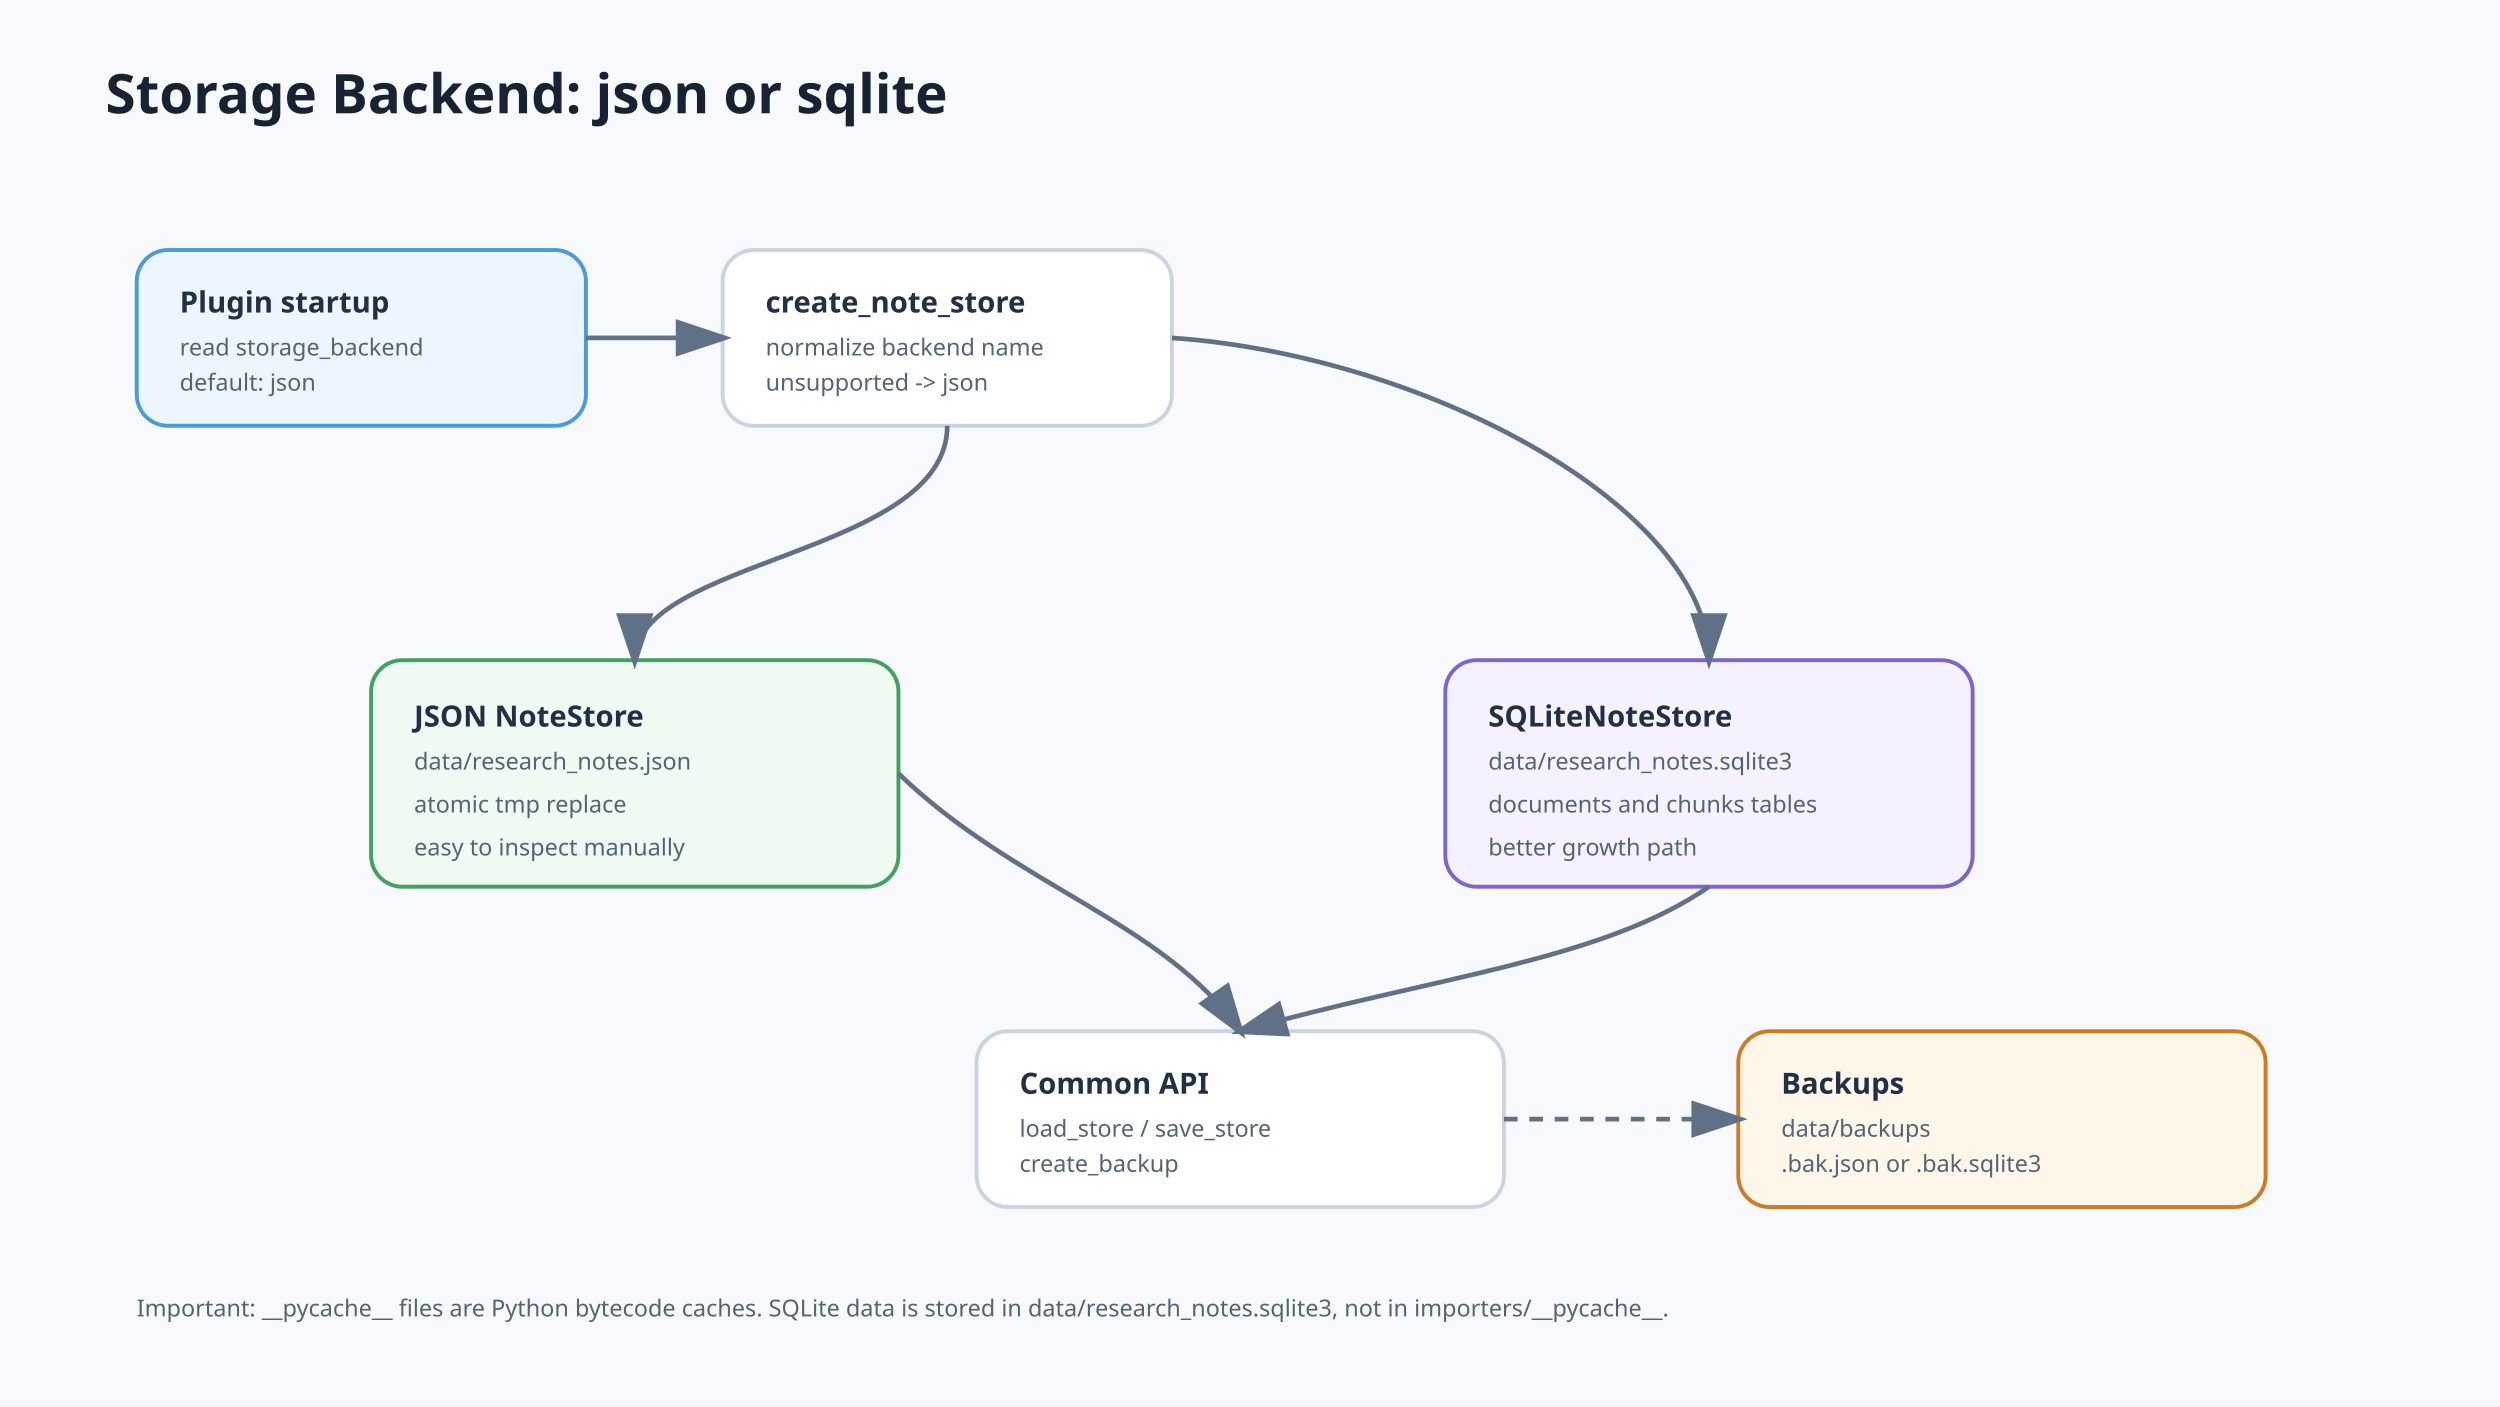
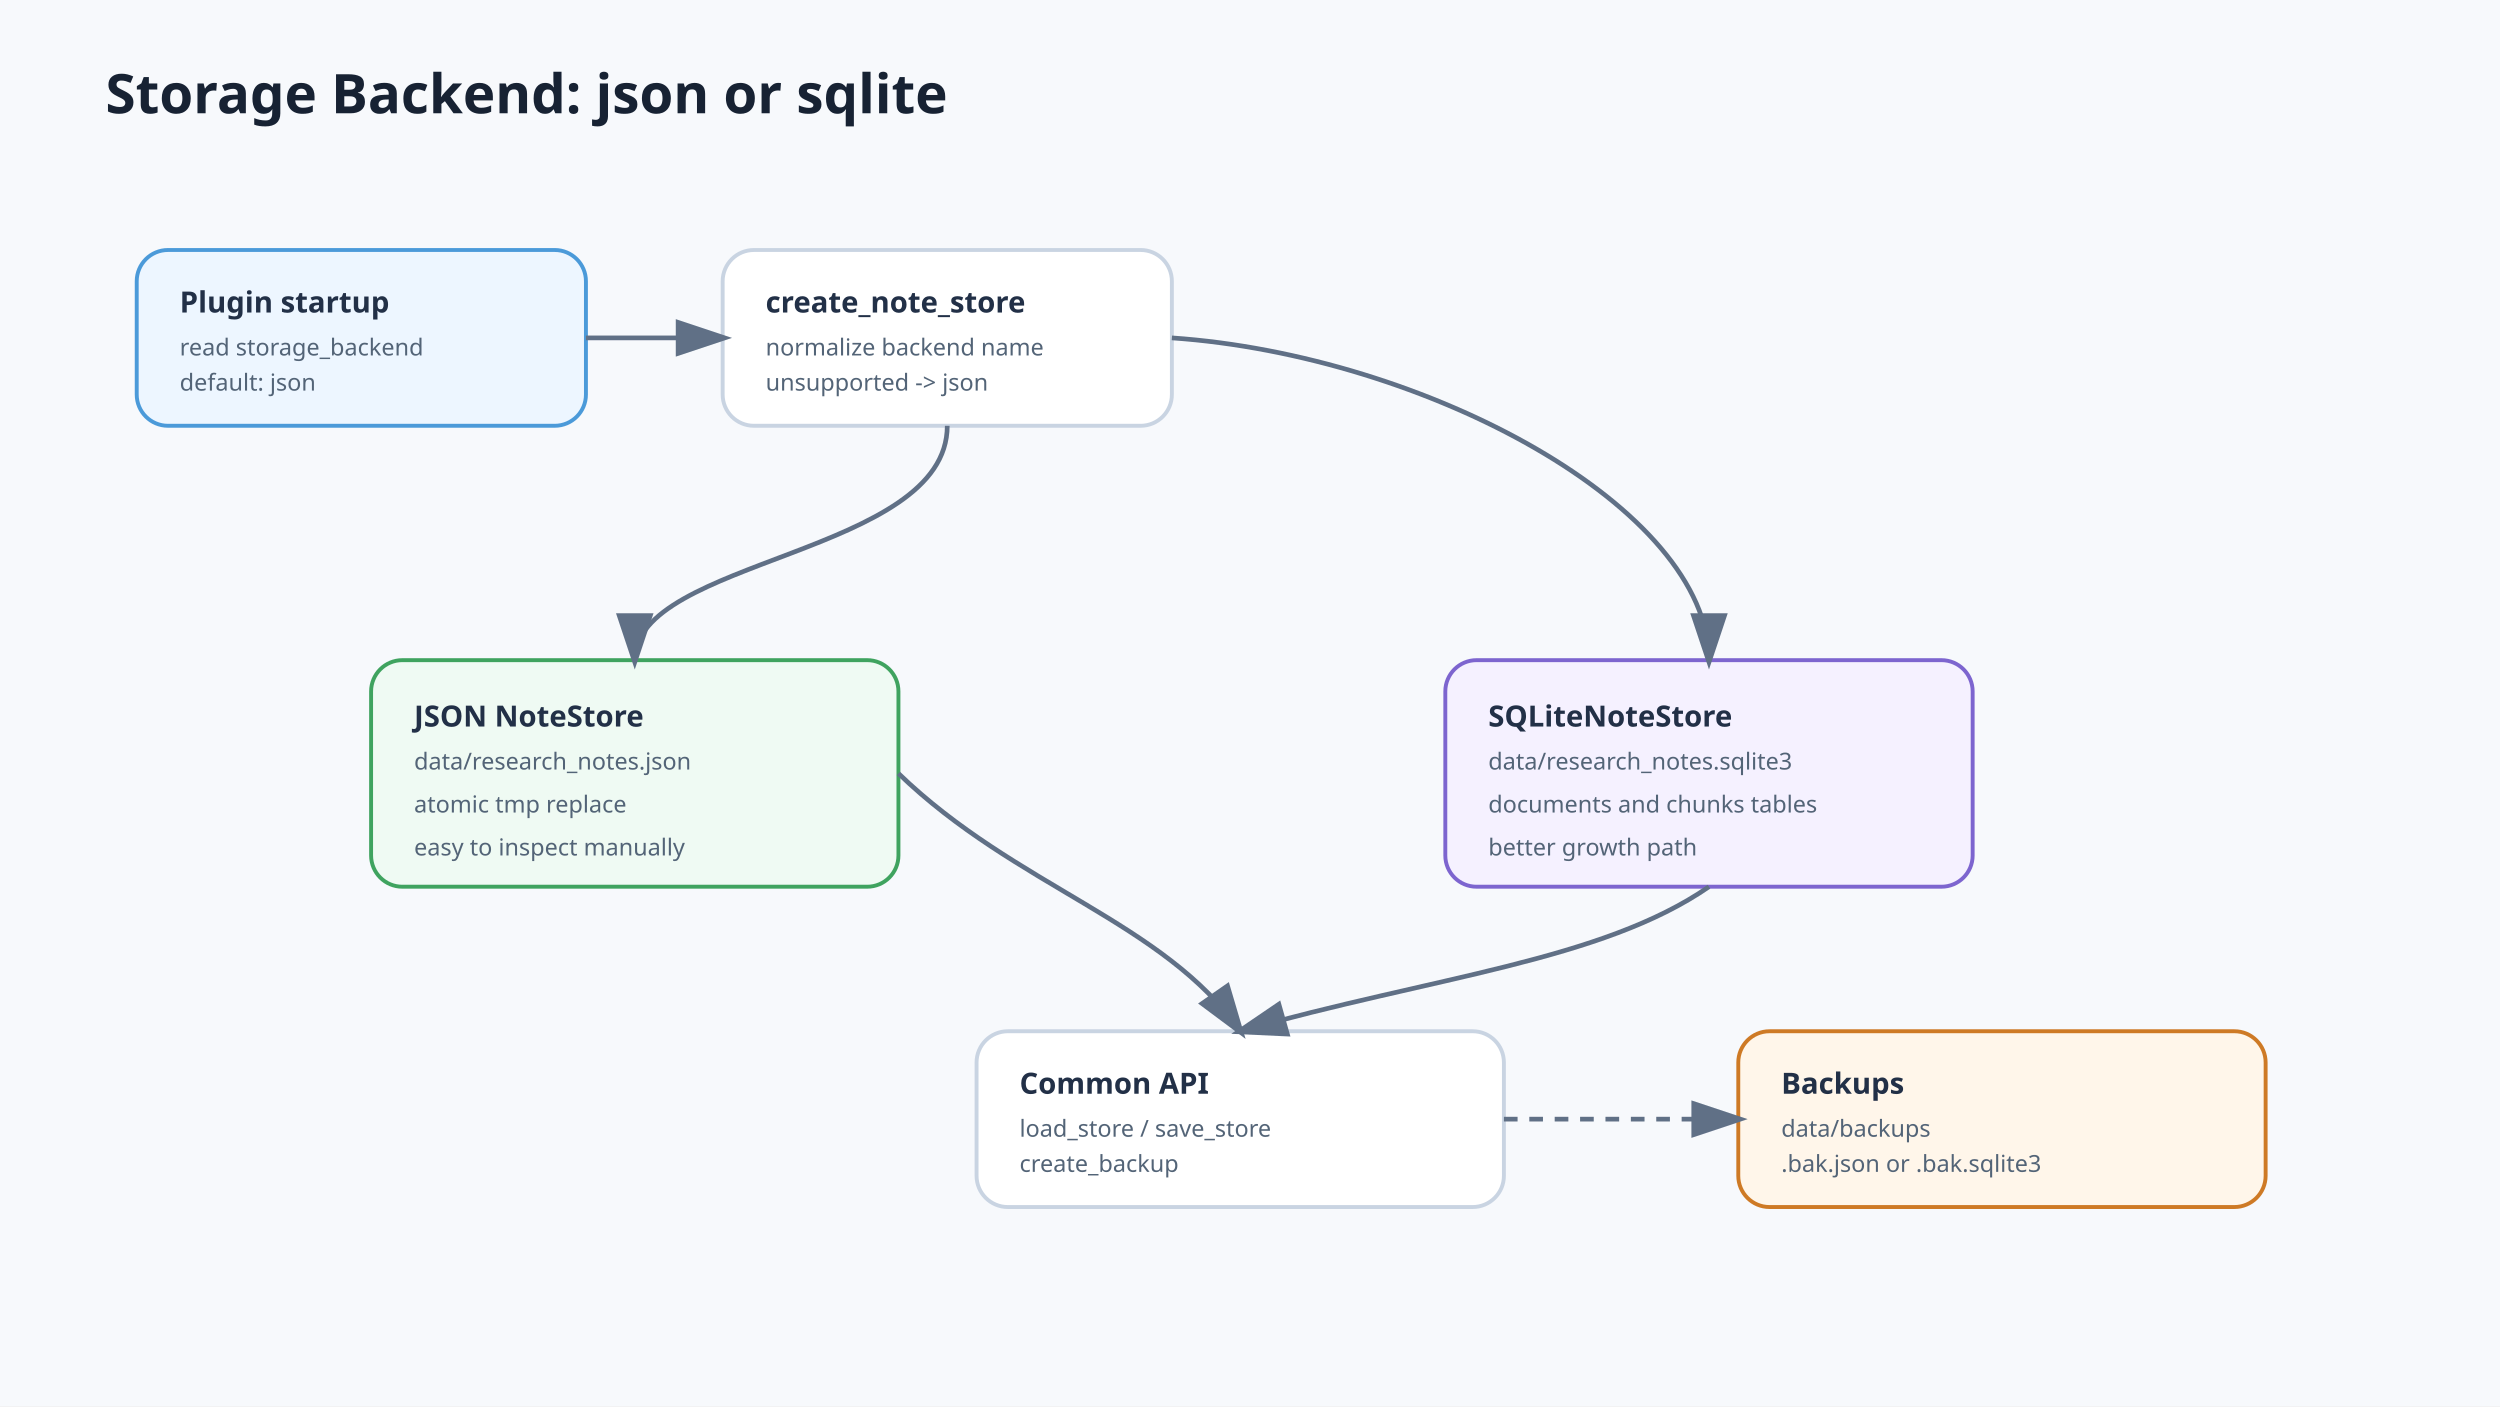
<svg xmlns="http://www.w3.org/2000/svg" width="1280" height="720" viewBox="0 0 1280 720" role="img" aria-labelledby="title desc">
  <defs>
    <style>
      .bg { fill: #f7f9fc; }
      .box { fill: #ffffff; stroke: #c9d4e2; stroke-width: 2; rx: 16; }
      .blue { fill: #edf6ff; stroke: #4b9ad9; stroke-width: 2; rx: 16; }
      .green { fill: #effaf3; stroke: #3fa35f; stroke-width: 2; rx: 16; }
      .orange { fill: #fff6ea; stroke: #ce7a25; stroke-width: 2; rx: 16; }
      .purple { fill: #f5f1ff; stroke: #7d65cf; stroke-width: 2; rx: 16; }
      .title { font: 700 28px sans-serif; fill: #172233; }
      .label { font: 700 15px sans-serif; fill: #223047; }
      .small { font: 500 12px sans-serif; fill: #536477; }
      .arrow { stroke: #607086; stroke-width: 2.4; fill: none; marker-end: url(#arrow); }
      .dash { stroke-dasharray: 7 6; }
    </style>
    <marker id="arrow" markerWidth="12" markerHeight="8" refX="10" refY="4" orient="auto">
      <path d="M0 0 L12 4 L0 8 Z" fill="#607086" />
    </marker>
  </defs>
  <rect class="bg" width="1280" height="720" />
  <text class="title" x="54" y="58">Storage Backend: json or sqlite</text>
  <rect class="blue" x="70" y="128" width="230" height="90" />
  <text class="label" x="92" y="160">Plugin startup</text>
  <text class="small" x="92" y="182">read storage_backend</text>
  <text class="small" x="92" y="200">default: json</text>
  <rect class="box" x="370" y="128" width="230" height="90" />
  <text class="label" x="392" y="160">create_note_store</text>
  <text class="small" x="392" y="182">normalize backend name</text>
  <text class="small" x="392" y="200">unsupported -&gt; json</text>
  <rect class="green" x="190" y="338" width="270" height="116" />
  <text class="label" x="212" y="372">JSON NoteStore</text>
  <text class="small" x="212" y="394">data/research_notes.json</text>
  <text class="small" x="212" y="416">atomic tmp replace</text>
  <text class="small" x="212" y="438">easy to inspect manually</text>
  <rect class="purple" x="740" y="338" width="270" height="116" />
  <text class="label" x="762" y="372">SQLiteNoteStore</text>
  <text class="small" x="762" y="394">data/research_notes.sqlite3</text>
  <text class="small" x="762" y="416">documents and chunks tables</text>
  <text class="small" x="762" y="438">better growth path</text>
  <rect class="box" x="500" y="528" width="270" height="90" />
  <text class="label" x="522" y="560">Common API</text>
  <text class="small" x="522" y="582">load_store / save_store</text>
  <text class="small" x="522" y="600">create_backup</text>
  <rect class="orange" x="890" y="528" width="270" height="90" />
  <text class="label" x="912" y="560">Backups</text>
  <text class="small" x="912" y="582">data/backups</text>
  <text class="small" x="912" y="600">.bak.json or .bak.sqlite3</text>
  <path class="arrow" d="M300 173 L370 173" />
  <path class="arrow" d="M485 218 C485 284 325 286 325 338" />
  <path class="arrow" d="M600 173 C730 182 875 260 875 338" />
  <path class="arrow" d="M460 396 C520 454 596 472 635 528" />
  <path class="arrow" d="M875 454 C820 492 734 500 635 528" />
  <path class="arrow dash" d="M770 573 L890 573" />
-   <text class="small" x="70" y="674">Important: __pycache__ files are Python bytecode caches. SQLite data is stored in data/research_notes.sqlite3, not in importers/__pycache__.</text>
</svg>
